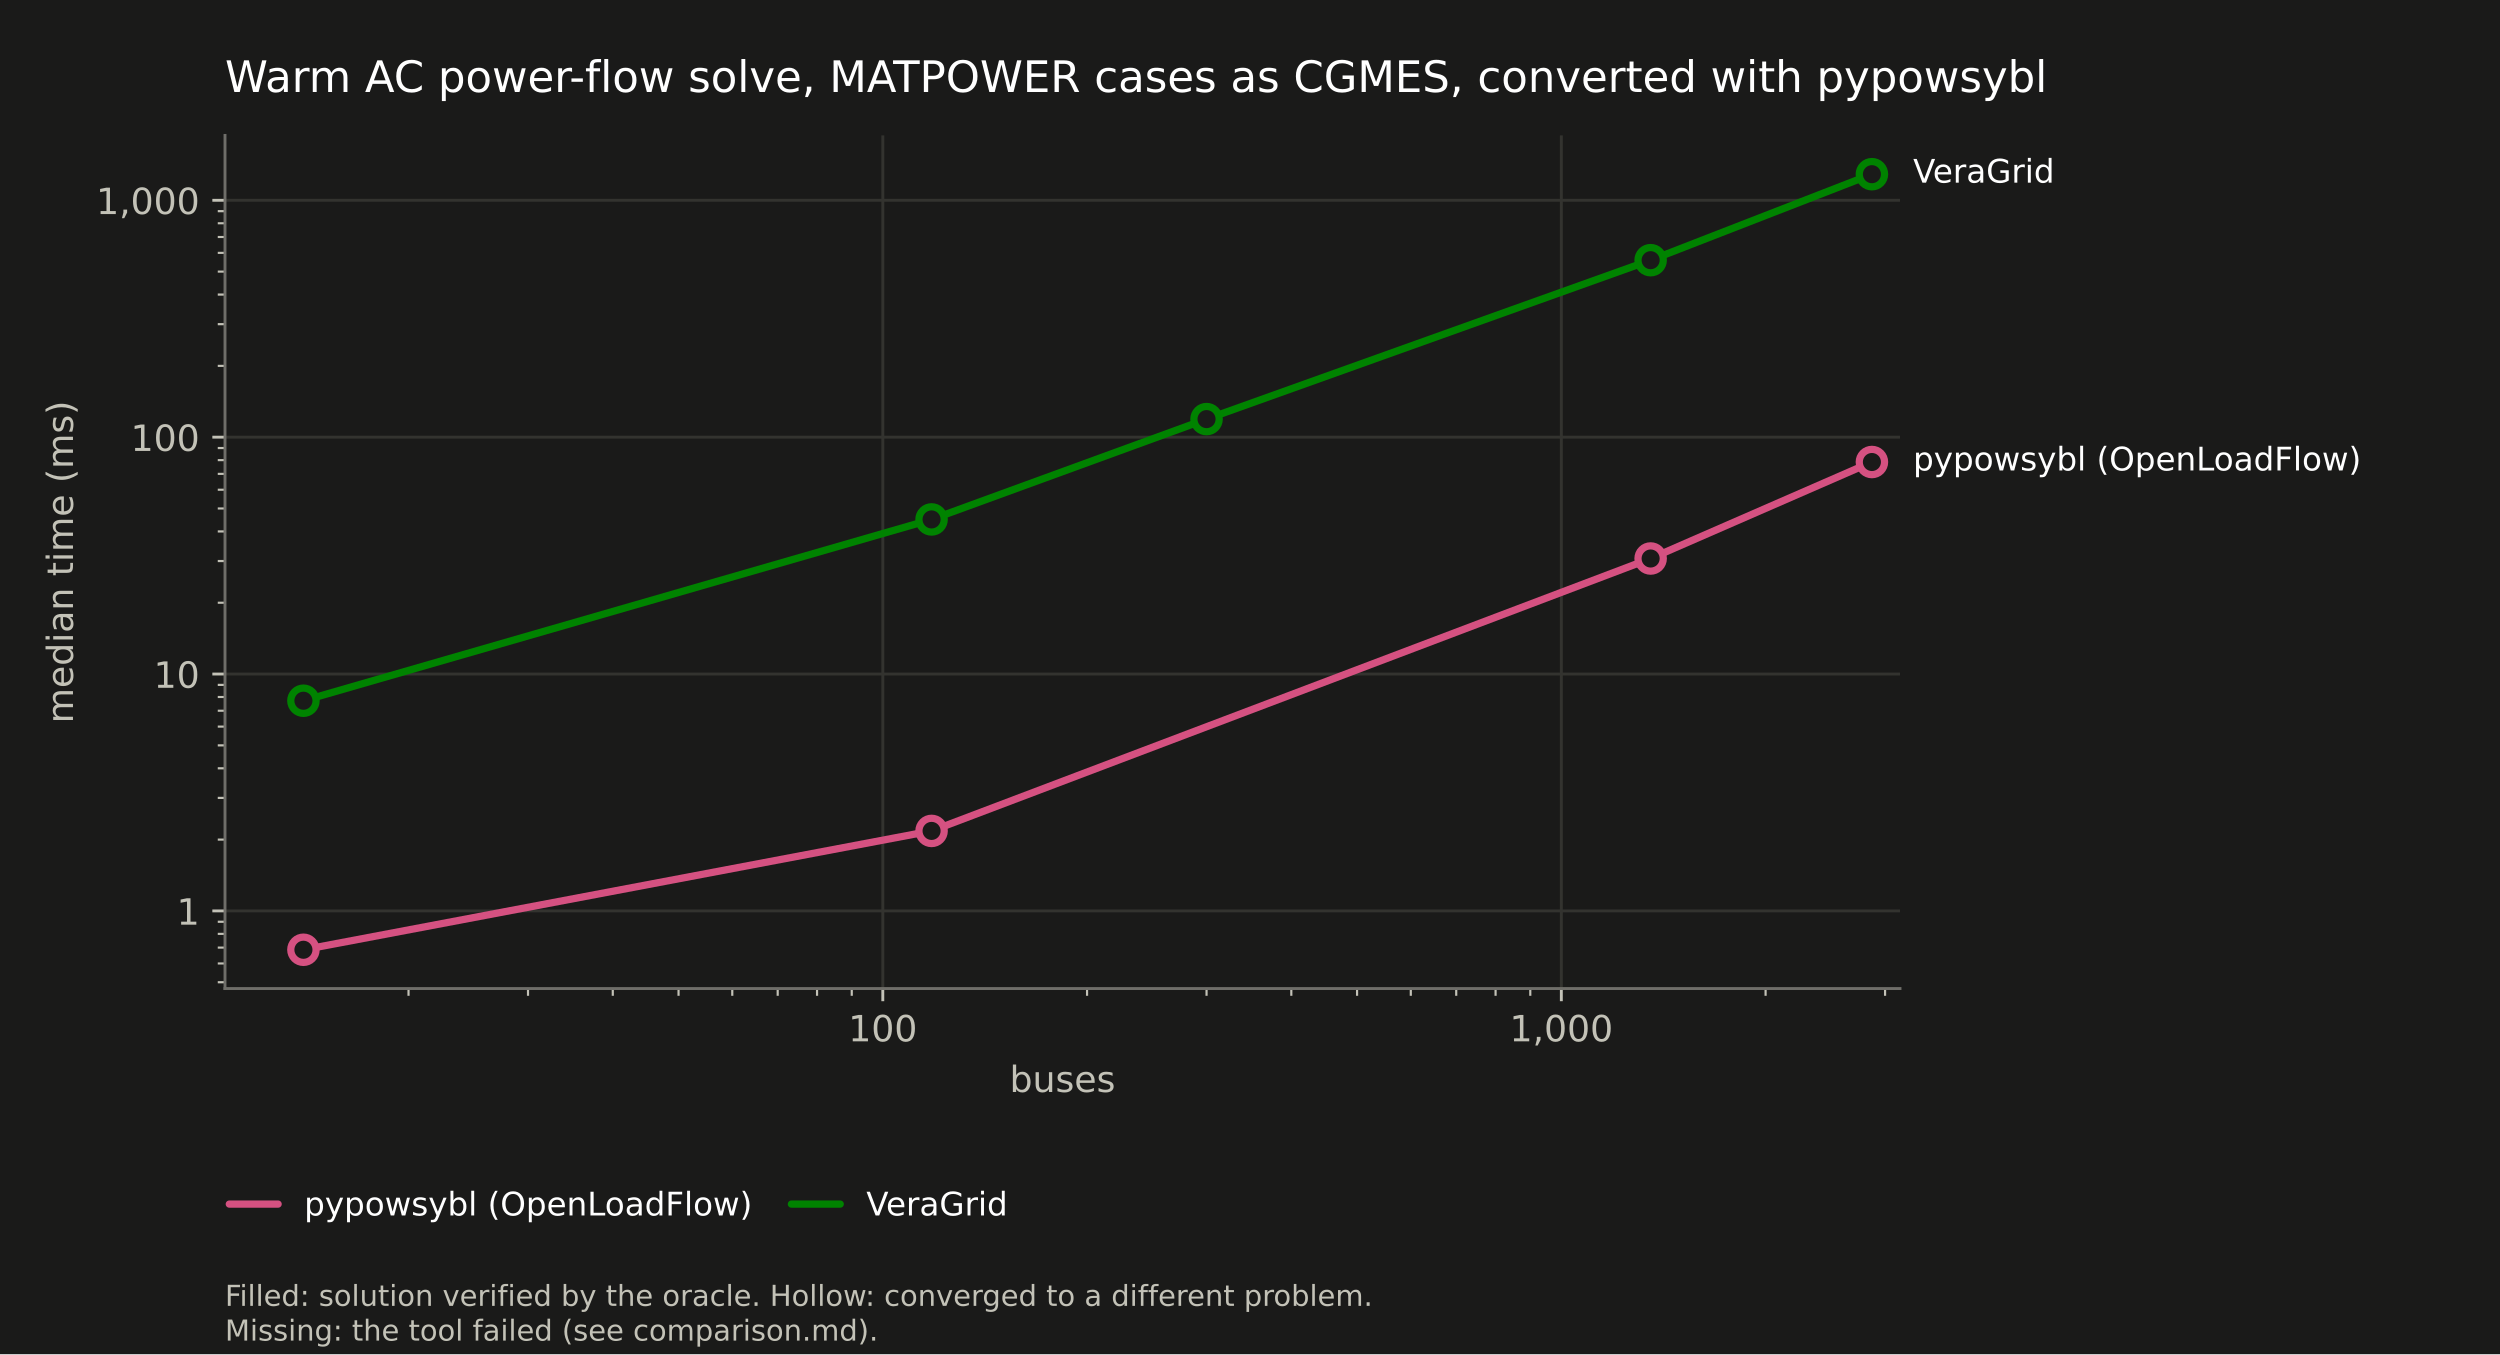
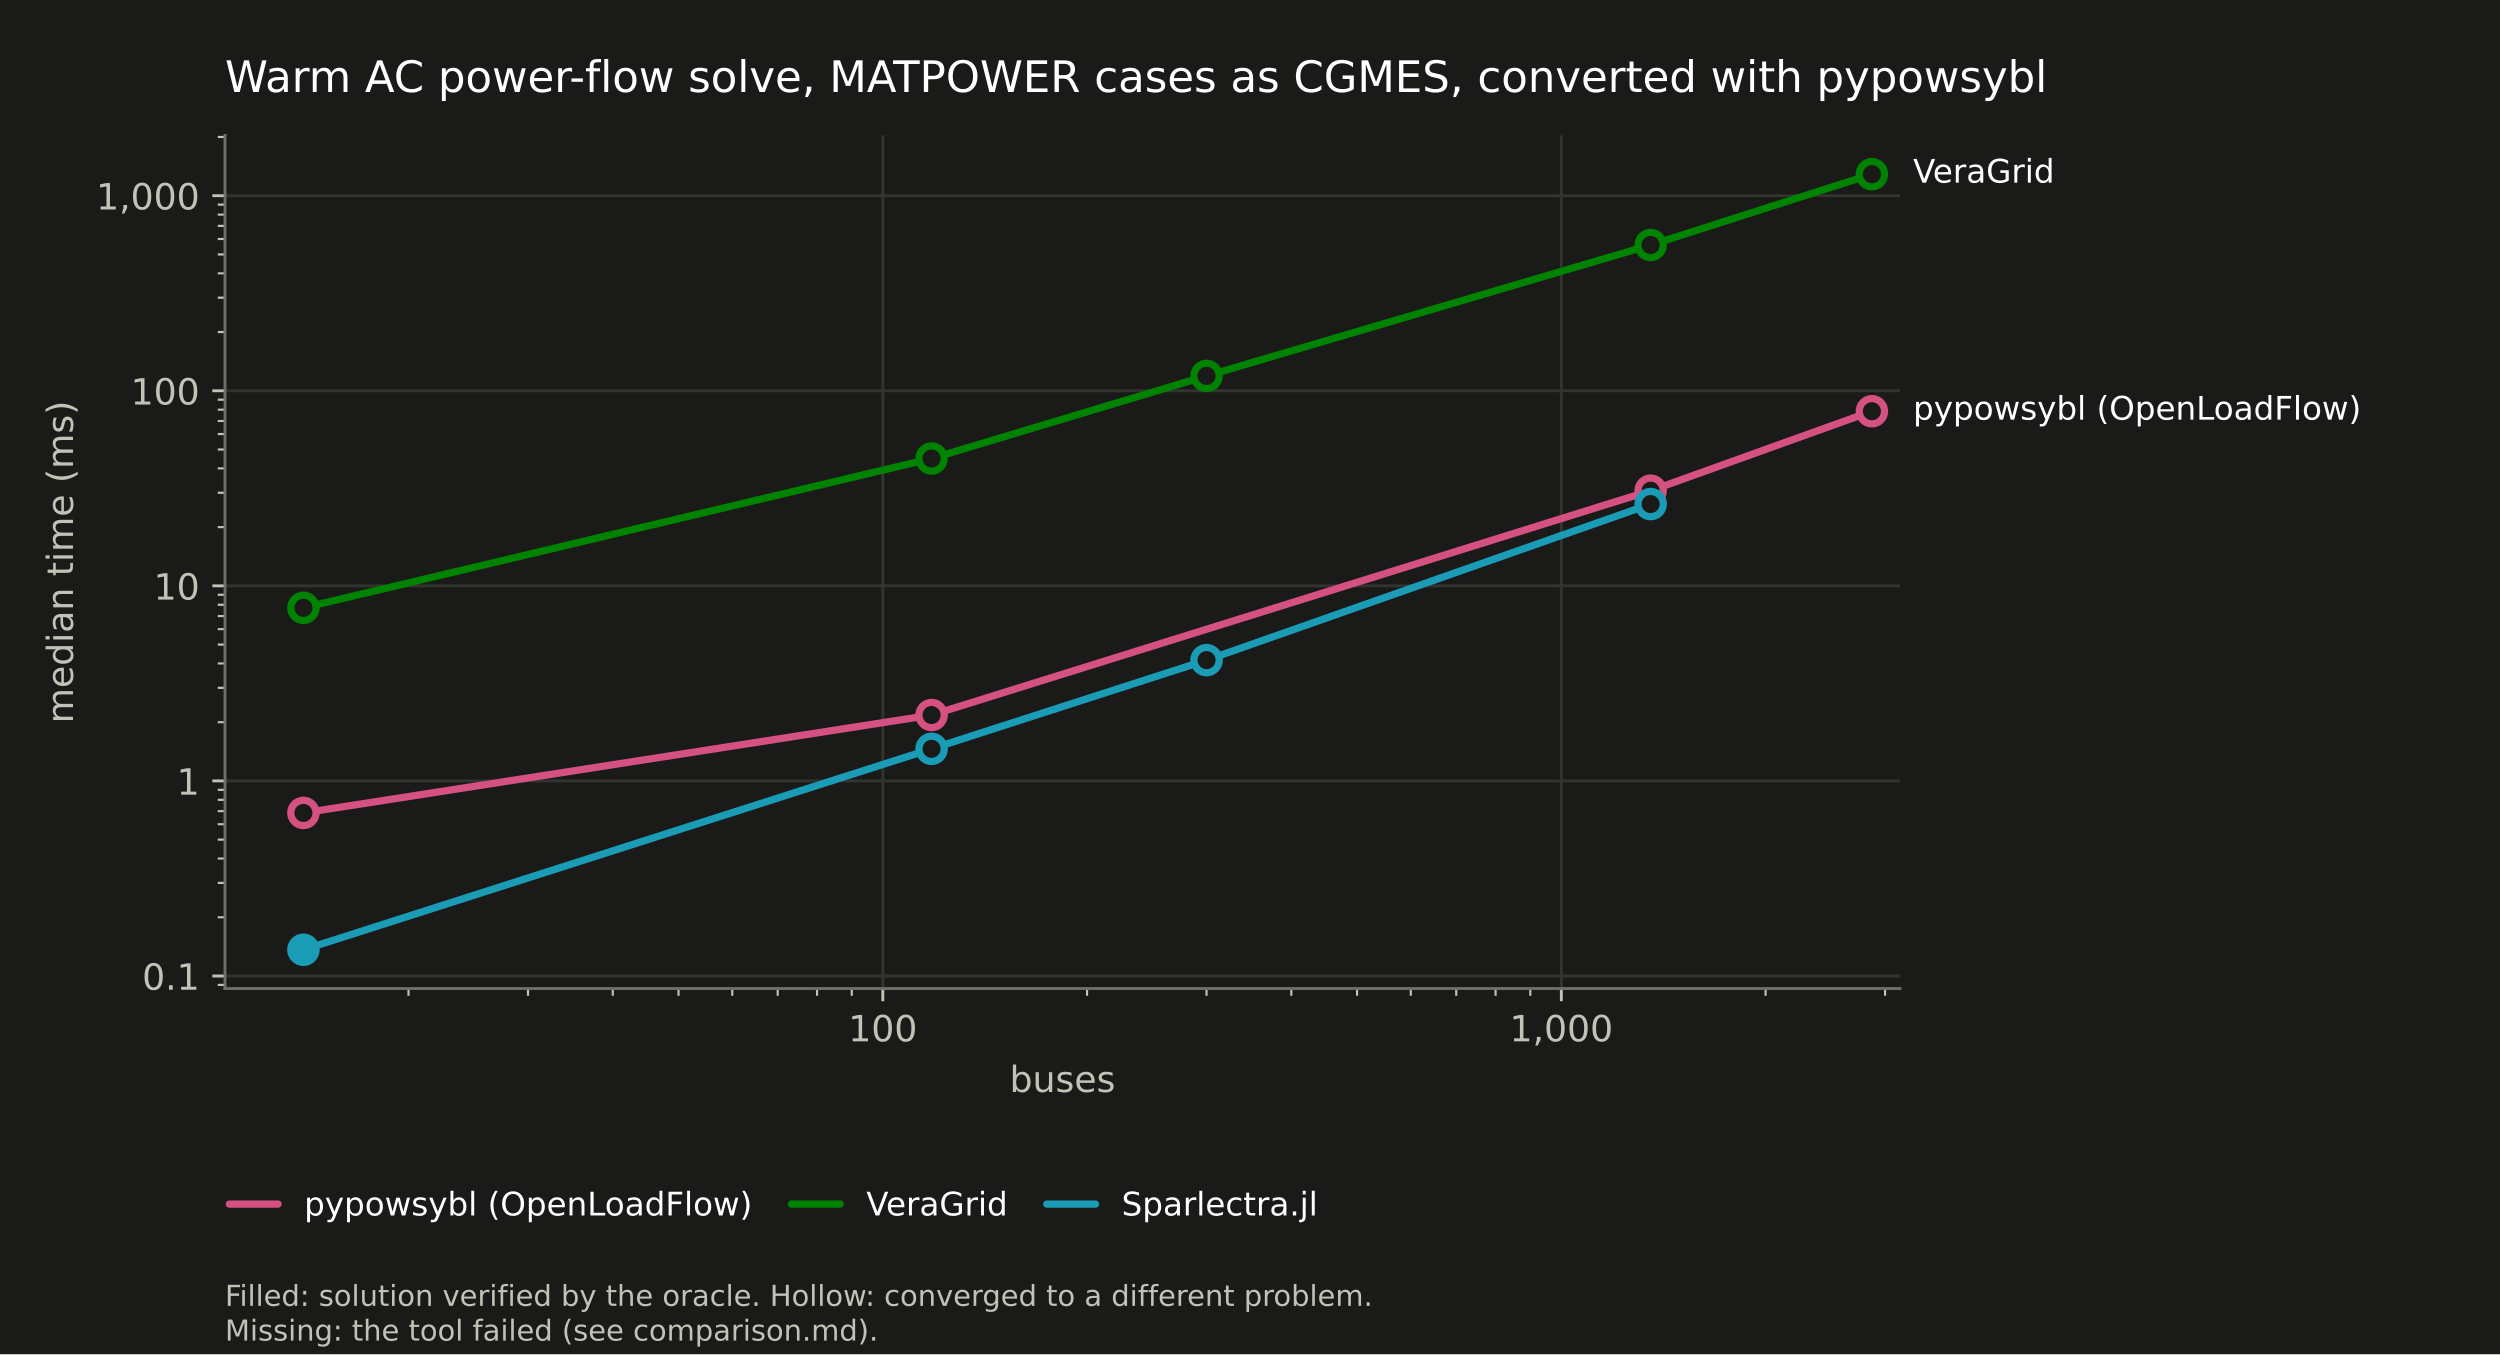
<svg xmlns="http://www.w3.org/2000/svg" xmlns:xlink="http://www.w3.org/1999/xlink" width="691.2pt" height="374.4pt" viewBox="0 0 691.2 374.4" version="1.1">
  <defs>
    <style type="text/css">*{stroke-linejoin: round; stroke-linecap: butt}</style>
  </defs>
  <g id="figure_1">
    <g id="patch_1">
      <path d="M 0 374.4  L 691.2 374.4  L 691.2 0  L 0 0  z " style="fill: #1a1a19" />
    </g>
    <g id="axes_1">
      <g id="patch_2">
        <path d="M 62.208 273.312  L 525.312 273.312  L 525.312 37.44  L 62.208 37.44  z " style="fill: #1a1a19" />
      </g>
      <g id="matplotlib.axis_1">
        <g id="xtick_1">
          <g id="line2d_1">
            <path d="M 244.077 273.312  L 244.077 37.44  " clip-path="url(#p7c9ccb0020)" style="fill: none; stroke: #33332f; stroke-width: 0.8; stroke-linecap: square" />
          </g>
          <g id="line2d_2">
            <defs>
              <path id="m5ec1d65c88" d="M 0 0  L 0 3.5  " style="stroke: #c3c2b7; stroke-width: 0.8" />
            </defs>
            <g>
              <use xlink:href="#m5ec1d65c88" x="244.077" y="273.312" style="fill: #c3c2b7; stroke: #c3c2b7; stroke-width: 0.8" />
            </g>
          </g>
          <g id="text_1">
            <text style="font-size: 10px; font-family: 'DejaVu Sans', 'Bitstream Vera Sans', 'Computer Modern Sans Serif', 'Lucida Grande', 'Verdana', 'Geneva', 'Lucid', 'Arial', 'Helvetica', 'Avant Garde', sans-serif; text-anchor: middle; fill: #c3c2b7" x="244.077" y="287.91" transform="rotate(-0 244.0769 287.9097)">100</text>
          </g>
        </g>
        <g id="xtick_2">
          <g id="line2d_3">
            <path d="M 431.677 273.312  L 431.677 37.44  " clip-path="url(#p7c9ccb0020)" style="fill: none; stroke: #33332f; stroke-width: 0.8; stroke-linecap: square" />
          </g>
          <g id="line2d_4">
            <g>
              <use xlink:href="#m5ec1d65c88" x="431.677" y="273.312" style="fill: #c3c2b7; stroke: #c3c2b7; stroke-width: 0.8" />
            </g>
          </g>
          <g id="text_2">
            <text style="font-size: 10px; font-family: 'DejaVu Sans', 'Bitstream Vera Sans', 'Computer Modern Sans Serif', 'Lucida Grande', 'Verdana', 'Geneva', 'Lucid', 'Arial', 'Helvetica', 'Avant Garde', sans-serif; text-anchor: middle; fill: #c3c2b7" x="431.677" y="287.91" transform="rotate(-0 431.6766 287.9097)">1,000</text>
          </g>
        </g>
        <g id="xtick_3">
          <g id="line2d_5">
            <defs>
              <path id="m5e015acaa7" d="M 0 0  L 0 2  " style="stroke: #c3c2b7; stroke-width: 0.6" />
            </defs>
            <g>
              <use xlink:href="#m5e015acaa7" x="112.95" y="273.312" style="fill: #c3c2b7; stroke: #c3c2b7; stroke-width: 0.6" />
            </g>
          </g>
        </g>
        <g id="xtick_4">
          <g id="line2d_6">
            <g>
              <use xlink:href="#m5e015acaa7" x="145.985" y="273.312" style="fill: #c3c2b7; stroke: #c3c2b7; stroke-width: 0.6" />
            </g>
          </g>
        </g>
        <g id="xtick_5">
          <g id="line2d_7">
            <g>
              <use xlink:href="#m5e015acaa7" x="169.423" y="273.312" style="fill: #c3c2b7; stroke: #c3c2b7; stroke-width: 0.6" />
            </g>
          </g>
        </g>
        <g id="xtick_6">
          <g id="line2d_8">
            <g>
              <use xlink:href="#m5e015acaa7" x="187.604" y="273.312" style="fill: #c3c2b7; stroke: #c3c2b7; stroke-width: 0.6" />
            </g>
          </g>
        </g>
        <g id="xtick_7">
          <g id="line2d_9">
            <g>
              <use xlink:href="#m5e015acaa7" x="202.458" y="273.312" style="fill: #c3c2b7; stroke: #c3c2b7; stroke-width: 0.6" />
            </g>
          </g>
        </g>
        <g id="xtick_8">
          <g id="line2d_10">
            <g>
              <use xlink:href="#m5e015acaa7" x="215.017" y="273.312" style="fill: #c3c2b7; stroke: #c3c2b7; stroke-width: 0.6" />
            </g>
          </g>
        </g>
        <g id="xtick_9">
          <g id="line2d_11">
            <g>
              <use xlink:href="#m5e015acaa7" x="225.897" y="273.312" style="fill: #c3c2b7; stroke: #c3c2b7; stroke-width: 0.6" />
            </g>
          </g>
        </g>
        <g id="xtick_10">
          <g id="line2d_12">
            <g>
              <use xlink:href="#m5e015acaa7" x="235.493" y="273.312" style="fill: #c3c2b7; stroke: #c3c2b7; stroke-width: 0.6" />
            </g>
          </g>
        </g>
        <g id="xtick_11">
          <g id="line2d_13">
            <g>
              <use xlink:href="#m5e015acaa7" x="300.55" y="273.312" style="fill: #c3c2b7; stroke: #c3c2b7; stroke-width: 0.6" />
            </g>
          </g>
        </g>
        <g id="xtick_12">
          <g id="line2d_14">
            <g>
              <use xlink:href="#m5e015acaa7" x="333.585" y="273.312" style="fill: #c3c2b7; stroke: #c3c2b7; stroke-width: 0.6" />
            </g>
          </g>
        </g>
        <g id="xtick_13">
          <g id="line2d_15">
            <g>
              <use xlink:href="#m5e015acaa7" x="357.023" y="273.312" style="fill: #c3c2b7; stroke: #c3c2b7; stroke-width: 0.6" />
            </g>
          </g>
        </g>
        <g id="xtick_14">
          <g id="line2d_16">
            <g>
              <use xlink:href="#m5e015acaa7" x="375.203" y="273.312" style="fill: #c3c2b7; stroke: #c3c2b7; stroke-width: 0.6" />
            </g>
          </g>
        </g>
        <g id="xtick_15">
          <g id="line2d_17">
            <g>
              <use xlink:href="#m5e015acaa7" x="390.058" y="273.312" style="fill: #c3c2b7; stroke: #c3c2b7; stroke-width: 0.6" />
            </g>
          </g>
        </g>
        <g id="xtick_16">
          <g id="line2d_18">
            <g>
              <use xlink:href="#m5e015acaa7" x="402.617" y="273.312" style="fill: #c3c2b7; stroke: #c3c2b7; stroke-width: 0.6" />
            </g>
          </g>
        </g>
        <g id="xtick_17">
          <g id="line2d_19">
            <g>
              <use xlink:href="#m5e015acaa7" x="413.496" y="273.312" style="fill: #c3c2b7; stroke: #c3c2b7; stroke-width: 0.6" />
            </g>
          </g>
        </g>
        <g id="xtick_18">
          <g id="line2d_20">
            <g>
              <use xlink:href="#m5e015acaa7" x="423.093" y="273.312" style="fill: #c3c2b7; stroke: #c3c2b7; stroke-width: 0.6" />
            </g>
          </g>
        </g>
        <g id="xtick_19">
          <g id="line2d_21">
            <g>
              <use xlink:href="#m5e015acaa7" x="488.15" y="273.312" style="fill: #c3c2b7; stroke: #c3c2b7; stroke-width: 0.6" />
            </g>
          </g>
        </g>
        <g id="xtick_20">
          <g id="line2d_22">
            <g>
              <use xlink:href="#m5e015acaa7" x="521.184" y="273.312" style="fill: #c3c2b7; stroke: #c3c2b7; stroke-width: 0.6" />
            </g>
          </g>
        </g>
        <g id="text_3">
          <text style="font-size: 10px; font-family: 'DejaVu Sans', 'Bitstream Vera Sans', 'Computer Modern Sans Serif', 'Lucida Grande', 'Verdana', 'Geneva', 'Lucid', 'Arial', 'Helvetica', 'Avant Garde', sans-serif; text-anchor: middle; fill: #c3c2b7" x="293.76" y="301.91" transform="rotate(-0 293.76 301.9104)">buses</text>
        </g>
      </g>
      <g id="matplotlib.axis_2">
        <g id="ytick_1">
          <g id="line2d_23">
-             <path d="M 62.208 251.848  L 525.312 251.848  " clip-path="url(#p7c9ccb0020)" style="fill: none; stroke: #33332f; stroke-width: 0.8; stroke-linecap: square" />
+             <path d="M 62.208 269.841  L 525.312 269.841  " clip-path="url(#p7c9ccb0020)" style="fill: none; stroke: #33332f; stroke-width: 0.8; stroke-linecap: square" />
          </g>
          <g id="line2d_24">
            <defs>
              <path id="mb448b4ee46" d="M 0 0  L -3.5 0  " style="stroke: #c3c2b7; stroke-width: 0.8" />
            </defs>
            <g>
-               <use xlink:href="#mb448b4ee46" x="62.208" y="251.848" style="fill: #c3c2b7; stroke: #c3c2b7; stroke-width: 0.8" />
+               <use xlink:href="#mb448b4ee46" x="62.208" y="269.841" style="fill: #c3c2b7; stroke: #c3c2b7; stroke-width: 0.8" />
            </g>
          </g>
          <g id="text_4">
-             <text style="font-size: 10px; font-family: 'DejaVu Sans', 'Bitstream Vera Sans', 'Computer Modern Sans Serif', 'Lucida Grande', 'Verdana', 'Geneva', 'Lucid', 'Arial', 'Helvetica', 'Avant Garde', sans-serif; text-anchor: end; fill: #c3c2b7" x="55.208" y="255.647" transform="rotate(-0 55.208 255.6473)">1</text>
+             <text style="font-size: 10px; font-family: 'DejaVu Sans', 'Bitstream Vera Sans', 'Computer Modern Sans Serif', 'Lucida Grande', 'Verdana', 'Geneva', 'Lucid', 'Arial', 'Helvetica', 'Avant Garde', sans-serif; text-anchor: end; fill: #c3c2b7" x="55.208" y="273.64" transform="rotate(-0 55.208 273.6397)">0.1</text>
          </g>
        </g>
        <g id="ytick_2">
          <g id="line2d_25">
-             <path d="M 62.208 186.359  L 525.312 186.359  " clip-path="url(#p7c9ccb0020)" style="fill: none; stroke: #33332f; stroke-width: 0.8; stroke-linecap: square" />
+             <path d="M 62.208 215.907  L 525.312 215.907  " clip-path="url(#p7c9ccb0020)" style="fill: none; stroke: #33332f; stroke-width: 0.8; stroke-linecap: square" />
          </g>
          <g id="line2d_26">
            <g>
-               <use xlink:href="#mb448b4ee46" x="62.208" y="186.359" style="fill: #c3c2b7; stroke: #c3c2b7; stroke-width: 0.8" />
+               <use xlink:href="#mb448b4ee46" x="62.208" y="215.907" style="fill: #c3c2b7; stroke: #c3c2b7; stroke-width: 0.8" />
            </g>
          </g>
          <g id="text_5">
-             <text style="font-size: 10px; font-family: 'DejaVu Sans', 'Bitstream Vera Sans', 'Computer Modern Sans Serif', 'Lucida Grande', 'Verdana', 'Geneva', 'Lucid', 'Arial', 'Helvetica', 'Avant Garde', sans-serif; text-anchor: end; fill: #c3c2b7" x="55.208" y="190.158" transform="rotate(-0 55.208 190.1581)">10</text>
+             <text style="font-size: 10px; font-family: 'DejaVu Sans', 'Bitstream Vera Sans', 'Computer Modern Sans Serif', 'Lucida Grande', 'Verdana', 'Geneva', 'Lucid', 'Arial', 'Helvetica', 'Avant Garde', sans-serif; text-anchor: end; fill: #c3c2b7" x="55.208" y="219.706" transform="rotate(-0 55.208 219.7062)">1</text>
          </g>
        </g>
        <g id="ytick_3">
          <g id="line2d_27">
-             <path d="M 62.208 120.87  L 525.312 120.87  " clip-path="url(#p7c9ccb0020)" style="fill: none; stroke: #33332f; stroke-width: 0.8; stroke-linecap: square" />
+             <path d="M 62.208 161.974  L 525.312 161.974  " clip-path="url(#p7c9ccb0020)" style="fill: none; stroke: #33332f; stroke-width: 0.8; stroke-linecap: square" />
          </g>
          <g id="line2d_28">
            <g>
-               <use xlink:href="#mb448b4ee46" x="62.208" y="120.87" style="fill: #c3c2b7; stroke: #c3c2b7; stroke-width: 0.8" />
+               <use xlink:href="#mb448b4ee46" x="62.208" y="161.974" style="fill: #c3c2b7; stroke: #c3c2b7; stroke-width: 0.8" />
            </g>
          </g>
          <g id="text_6">
-             <text style="font-size: 10px; font-family: 'DejaVu Sans', 'Bitstream Vera Sans', 'Computer Modern Sans Serif', 'Lucida Grande', 'Verdana', 'Geneva', 'Lucid', 'Arial', 'Helvetica', 'Avant Garde', sans-serif; text-anchor: end; fill: #c3c2b7" x="55.208" y="124.669" transform="rotate(-0 55.208 124.669)">100</text>
+             <text style="font-size: 10px; font-family: 'DejaVu Sans', 'Bitstream Vera Sans', 'Computer Modern Sans Serif', 'Lucida Grande', 'Verdana', 'Geneva', 'Lucid', 'Arial', 'Helvetica', 'Avant Garde', sans-serif; text-anchor: end; fill: #c3c2b7" x="55.208" y="165.773" transform="rotate(-0 55.208 165.7728)">10</text>
          </g>
        </g>
        <g id="ytick_4">
          <g id="line2d_29">
-             <path d="M 62.208 55.381  L 525.312 55.381  " clip-path="url(#p7c9ccb0020)" style="fill: none; stroke: #33332f; stroke-width: 0.8; stroke-linecap: square" />
+             <path d="M 62.208 108.041  L 525.312 108.041  " clip-path="url(#p7c9ccb0020)" style="fill: none; stroke: #33332f; stroke-width: 0.8; stroke-linecap: square" />
          </g>
          <g id="line2d_30">
            <g>
-               <use xlink:href="#mb448b4ee46" x="62.208" y="55.381" style="fill: #c3c2b7; stroke: #c3c2b7; stroke-width: 0.8" />
+               <use xlink:href="#mb448b4ee46" x="62.208" y="108.041" style="fill: #c3c2b7; stroke: #c3c2b7; stroke-width: 0.8" />
            </g>
          </g>
          <g id="text_7">
-             <text style="font-size: 10px; font-family: 'DejaVu Sans', 'Bitstream Vera Sans', 'Computer Modern Sans Serif', 'Lucida Grande', 'Verdana', 'Geneva', 'Lucid', 'Arial', 'Helvetica', 'Avant Garde', sans-serif; text-anchor: end; fill: #c3c2b7" x="55.208" y="59.18" transform="rotate(-0 55.208 59.17981)">1,000</text>
+             <text style="font-size: 10px; font-family: 'DejaVu Sans', 'Bitstream Vera Sans', 'Computer Modern Sans Serif', 'Lucida Grande', 'Verdana', 'Geneva', 'Lucid', 'Arial', 'Helvetica', 'Avant Garde', sans-serif; text-anchor: end; fill: #c3c2b7" x="55.208" y="111.839" transform="rotate(-0 55.208 111.8394)">100</text>
          </g>
        </g>
        <g id="ytick_5">
          <g id="line2d_31">
+             <path d="M 62.208 54.107  L 525.312 54.107  " clip-path="url(#p7c9ccb0020)" style="fill: none; stroke: #33332f; stroke-width: 0.8; stroke-linecap: square" />
+           </g>
+           <g id="line2d_32">
+             <g>
+               <use xlink:href="#mb448b4ee46" x="62.208" y="54.107" style="fill: #c3c2b7; stroke: #c3c2b7; stroke-width: 0.8" />
+             </g>
+           </g>
+           <g id="text_8">
+             <text style="font-size: 10px; font-family: 'DejaVu Sans', 'Bitstream Vera Sans', 'Computer Modern Sans Serif', 'Lucida Grande', 'Verdana', 'Geneva', 'Lucid', 'Arial', 'Helvetica', 'Avant Garde', sans-serif; text-anchor: end; fill: #c3c2b7" x="55.208" y="57.906" transform="rotate(-0 55.208 57.90591)">1,000</text>
+           </g>
+         </g>
+         <g id="ytick_6">
+           <g id="line2d_33">
            <defs>
              <path id="m039c7db84e" d="M 0 0  L -2 0  " style="stroke: #c3c2b7; stroke-width: 0.6" />
            </defs>
            <g>
-               <use xlink:href="#m039c7db84e" x="62.208" y="271.563" style="fill: #c3c2b7; stroke: #c3c2b7; stroke-width: 0.6" />
-             </g>
-           </g>
-         </g>
-         <g id="ytick_6">
-           <g id="line2d_32">
-             <g>
-               <use xlink:href="#m039c7db84e" x="62.208" y="266.377" style="fill: #c3c2b7; stroke: #c3c2b7; stroke-width: 0.6" />
+               <use xlink:href="#m039c7db84e" x="62.208" y="272.309" style="fill: #c3c2b7; stroke: #c3c2b7; stroke-width: 0.6" />
            </g>
          </g>
        </g>
        <g id="ytick_7">
-           <g id="line2d_33">
-             <g>
-               <use xlink:href="#m039c7db84e" x="62.208" y="261.993" style="fill: #c3c2b7; stroke: #c3c2b7; stroke-width: 0.6" />
+           <g id="line2d_34">
+             <g>
+               <use xlink:href="#m039c7db84e" x="62.208" y="253.605" style="fill: #c3c2b7; stroke: #c3c2b7; stroke-width: 0.6" />
            </g>
          </g>
        </g>
        <g id="ytick_8">
-           <g id="line2d_34">
-             <g>
-               <use xlink:href="#m039c7db84e" x="62.208" y="258.195" style="fill: #c3c2b7; stroke: #c3c2b7; stroke-width: 0.6" />
+           <g id="line2d_35">
+             <g>
+               <use xlink:href="#m039c7db84e" x="62.208" y="244.108" style="fill: #c3c2b7; stroke: #c3c2b7; stroke-width: 0.6" />
            </g>
          </g>
        </g>
        <g id="ytick_9">
-           <g id="line2d_35">
-             <g>
-               <use xlink:href="#m039c7db84e" x="62.208" y="254.845" style="fill: #c3c2b7; stroke: #c3c2b7; stroke-width: 0.6" />
+           <g id="line2d_36">
+             <g>
+               <use xlink:href="#m039c7db84e" x="62.208" y="237.37" style="fill: #c3c2b7; stroke: #c3c2b7; stroke-width: 0.6" />
            </g>
          </g>
        </g>
        <g id="ytick_10">
-           <g id="line2d_36">
-             <g>
-               <use xlink:href="#m039c7db84e" x="62.208" y="232.134" style="fill: #c3c2b7; stroke: #c3c2b7; stroke-width: 0.6" />
+           <g id="line2d_37">
+             <g>
+               <use xlink:href="#m039c7db84e" x="62.208" y="232.143" style="fill: #c3c2b7; stroke: #c3c2b7; stroke-width: 0.6" />
            </g>
          </g>
        </g>
        <g id="ytick_11">
-           <g id="line2d_37">
-             <g>
-               <use xlink:href="#m039c7db84e" x="62.208" y="220.602" style="fill: #c3c2b7; stroke: #c3c2b7; stroke-width: 0.6" />
+           <g id="line2d_38">
+             <g>
+               <use xlink:href="#m039c7db84e" x="62.208" y="227.872" style="fill: #c3c2b7; stroke: #c3c2b7; stroke-width: 0.6" />
            </g>
          </g>
        </g>
        <g id="ytick_12">
-           <g id="line2d_38">
-             <g>
-               <use xlink:href="#m039c7db84e" x="62.208" y="212.42" style="fill: #c3c2b7; stroke: #c3c2b7; stroke-width: 0.6" />
+           <g id="line2d_39">
+             <g>
+               <use xlink:href="#m039c7db84e" x="62.208" y="224.262" style="fill: #c3c2b7; stroke: #c3c2b7; stroke-width: 0.6" />
            </g>
          </g>
        </g>
        <g id="ytick_13">
-           <g id="line2d_39">
-             <g>
-               <use xlink:href="#m039c7db84e" x="62.208" y="206.074" style="fill: #c3c2b7; stroke: #c3c2b7; stroke-width: 0.6" />
+           <g id="line2d_40">
+             <g>
+               <use xlink:href="#m039c7db84e" x="62.208" y="221.134" style="fill: #c3c2b7; stroke: #c3c2b7; stroke-width: 0.6" />
            </g>
          </g>
        </g>
        <g id="ytick_14">
-           <g id="line2d_40">
-             <g>
-               <use xlink:href="#m039c7db84e" x="62.208" y="200.888" style="fill: #c3c2b7; stroke: #c3c2b7; stroke-width: 0.6" />
+           <g id="line2d_41">
+             <g>
+               <use xlink:href="#m039c7db84e" x="62.208" y="218.375" style="fill: #c3c2b7; stroke: #c3c2b7; stroke-width: 0.6" />
            </g>
          </g>
        </g>
        <g id="ytick_15">
-           <g id="line2d_41">
-             <g>
-               <use xlink:href="#m039c7db84e" x="62.208" y="196.504" style="fill: #c3c2b7; stroke: #c3c2b7; stroke-width: 0.6" />
+           <g id="line2d_42">
+             <g>
+               <use xlink:href="#m039c7db84e" x="62.208" y="199.672" style="fill: #c3c2b7; stroke: #c3c2b7; stroke-width: 0.6" />
            </g>
          </g>
        </g>
        <g id="ytick_16">
-           <g id="line2d_42">
-             <g>
-               <use xlink:href="#m039c7db84e" x="62.208" y="192.706" style="fill: #c3c2b7; stroke: #c3c2b7; stroke-width: 0.6" />
+           <g id="line2d_43">
+             <g>
+               <use xlink:href="#m039c7db84e" x="62.208" y="190.175" style="fill: #c3c2b7; stroke: #c3c2b7; stroke-width: 0.6" />
            </g>
          </g>
        </g>
        <g id="ytick_17">
-           <g id="line2d_43">
-             <g>
-               <use xlink:href="#m039c7db84e" x="62.208" y="189.356" style="fill: #c3c2b7; stroke: #c3c2b7; stroke-width: 0.6" />
+           <g id="line2d_44">
+             <g>
+               <use xlink:href="#m039c7db84e" x="62.208" y="183.436" style="fill: #c3c2b7; stroke: #c3c2b7; stroke-width: 0.6" />
            </g>
          </g>
        </g>
        <g id="ytick_18">
-           <g id="line2d_44">
-             <g>
-               <use xlink:href="#m039c7db84e" x="62.208" y="166.645" style="fill: #c3c2b7; stroke: #c3c2b7; stroke-width: 0.6" />
+           <g id="line2d_45">
+             <g>
+               <use xlink:href="#m039c7db84e" x="62.208" y="178.21" style="fill: #c3c2b7; stroke: #c3c2b7; stroke-width: 0.6" />
            </g>
          </g>
        </g>
        <g id="ytick_19">
-           <g id="line2d_45">
-             <g>
-               <use xlink:href="#m039c7db84e" x="62.208" y="155.113" style="fill: #c3c2b7; stroke: #c3c2b7; stroke-width: 0.6" />
+           <g id="line2d_46">
+             <g>
+               <use xlink:href="#m039c7db84e" x="62.208" y="173.939" style="fill: #c3c2b7; stroke: #c3c2b7; stroke-width: 0.6" />
            </g>
          </g>
        </g>
        <g id="ytick_20">
-           <g id="line2d_46">
-             <g>
-               <use xlink:href="#m039c7db84e" x="62.208" y="146.931" style="fill: #c3c2b7; stroke: #c3c2b7; stroke-width: 0.6" />
+           <g id="line2d_47">
+             <g>
+               <use xlink:href="#m039c7db84e" x="62.208" y="170.328" style="fill: #c3c2b7; stroke: #c3c2b7; stroke-width: 0.6" />
            </g>
          </g>
        </g>
        <g id="ytick_21">
-           <g id="line2d_47">
-             <g>
-               <use xlink:href="#m039c7db84e" x="62.208" y="140.584" style="fill: #c3c2b7; stroke: #c3c2b7; stroke-width: 0.6" />
+           <g id="line2d_48">
+             <g>
+               <use xlink:href="#m039c7db84e" x="62.208" y="167.201" style="fill: #c3c2b7; stroke: #c3c2b7; stroke-width: 0.6" />
            </g>
          </g>
        </g>
        <g id="ytick_22">
-           <g id="line2d_48">
-             <g>
-               <use xlink:href="#m039c7db84e" x="62.208" y="135.399" style="fill: #c3c2b7; stroke: #c3c2b7; stroke-width: 0.6" />
+           <g id="line2d_49">
+             <g>
+               <use xlink:href="#m039c7db84e" x="62.208" y="164.442" style="fill: #c3c2b7; stroke: #c3c2b7; stroke-width: 0.6" />
            </g>
          </g>
        </g>
        <g id="ytick_23">
-           <g id="line2d_49">
-             <g>
-               <use xlink:href="#m039c7db84e" x="62.208" y="131.015" style="fill: #c3c2b7; stroke: #c3c2b7; stroke-width: 0.6" />
+           <g id="line2d_50">
+             <g>
+               <use xlink:href="#m039c7db84e" x="62.208" y="145.738" style="fill: #c3c2b7; stroke: #c3c2b7; stroke-width: 0.6" />
            </g>
          </g>
        </g>
        <g id="ytick_24">
-           <g id="line2d_50">
-             <g>
-               <use xlink:href="#m039c7db84e" x="62.208" y="127.217" style="fill: #c3c2b7; stroke: #c3c2b7; stroke-width: 0.6" />
+           <g id="line2d_51">
+             <g>
+               <use xlink:href="#m039c7db84e" x="62.208" y="136.241" style="fill: #c3c2b7; stroke: #c3c2b7; stroke-width: 0.6" />
            </g>
          </g>
        </g>
        <g id="ytick_25">
-           <g id="line2d_51">
-             <g>
-               <use xlink:href="#m039c7db84e" x="62.208" y="123.867" style="fill: #c3c2b7; stroke: #c3c2b7; stroke-width: 0.6" />
+           <g id="line2d_52">
+             <g>
+               <use xlink:href="#m039c7db84e" x="62.208" y="129.503" style="fill: #c3c2b7; stroke: #c3c2b7; stroke-width: 0.6" />
            </g>
          </g>
        </g>
        <g id="ytick_26">
-           <g id="line2d_52">
-             <g>
-               <use xlink:href="#m039c7db84e" x="62.208" y="101.156" style="fill: #c3c2b7; stroke: #c3c2b7; stroke-width: 0.6" />
+           <g id="line2d_53">
+             <g>
+               <use xlink:href="#m039c7db84e" x="62.208" y="124.276" style="fill: #c3c2b7; stroke: #c3c2b7; stroke-width: 0.6" />
            </g>
          </g>
        </g>
        <g id="ytick_27">
-           <g id="line2d_53">
-             <g>
-               <use xlink:href="#m039c7db84e" x="62.208" y="89.624" style="fill: #c3c2b7; stroke: #c3c2b7; stroke-width: 0.6" />
+           <g id="line2d_54">
+             <g>
+               <use xlink:href="#m039c7db84e" x="62.208" y="120.006" style="fill: #c3c2b7; stroke: #c3c2b7; stroke-width: 0.6" />
            </g>
          </g>
        </g>
        <g id="ytick_28">
-           <g id="line2d_54">
-             <g>
-               <use xlink:href="#m039c7db84e" x="62.208" y="81.442" style="fill: #c3c2b7; stroke: #c3c2b7; stroke-width: 0.6" />
+           <g id="line2d_55">
+             <g>
+               <use xlink:href="#m039c7db84e" x="62.208" y="116.395" style="fill: #c3c2b7; stroke: #c3c2b7; stroke-width: 0.6" />
            </g>
          </g>
        </g>
        <g id="ytick_29">
-           <g id="line2d_55">
-             <g>
-               <use xlink:href="#m039c7db84e" x="62.208" y="75.095" style="fill: #c3c2b7; stroke: #c3c2b7; stroke-width: 0.6" />
+           <g id="line2d_56">
+             <g>
+               <use xlink:href="#m039c7db84e" x="62.208" y="113.267" style="fill: #c3c2b7; stroke: #c3c2b7; stroke-width: 0.6" />
            </g>
          </g>
        </g>
        <g id="ytick_30">
-           <g id="line2d_56">
-             <g>
-               <use xlink:href="#m039c7db84e" x="62.208" y="69.91" style="fill: #c3c2b7; stroke: #c3c2b7; stroke-width: 0.6" />
+           <g id="line2d_57">
+             <g>
+               <use xlink:href="#m039c7db84e" x="62.208" y="110.508" style="fill: #c3c2b7; stroke: #c3c2b7; stroke-width: 0.6" />
            </g>
          </g>
        </g>
        <g id="ytick_31">
-           <g id="line2d_57">
-             <g>
-               <use xlink:href="#m039c7db84e" x="62.208" y="65.525" style="fill: #c3c2b7; stroke: #c3c2b7; stroke-width: 0.6" />
+           <g id="line2d_58">
+             <g>
+               <use xlink:href="#m039c7db84e" x="62.208" y="91.805" style="fill: #c3c2b7; stroke: #c3c2b7; stroke-width: 0.6" />
            </g>
          </g>
        </g>
        <g id="ytick_32">
-           <g id="line2d_58">
-             <g>
-               <use xlink:href="#m039c7db84e" x="62.208" y="61.728" style="fill: #c3c2b7; stroke: #c3c2b7; stroke-width: 0.6" />
+           <g id="line2d_59">
+             <g>
+               <use xlink:href="#m039c7db84e" x="62.208" y="82.308" style="fill: #c3c2b7; stroke: #c3c2b7; stroke-width: 0.6" />
            </g>
          </g>
        </g>
        <g id="ytick_33">
-           <g id="line2d_59">
-             <g>
-               <use xlink:href="#m039c7db84e" x="62.208" y="58.378" style="fill: #c3c2b7; stroke: #c3c2b7; stroke-width: 0.6" />
-             </g>
-           </g>
-         </g>
-         <g id="text_8">
+           <g id="line2d_60">
+             <g>
+               <use xlink:href="#m039c7db84e" x="62.208" y="75.569" style="fill: #c3c2b7; stroke: #c3c2b7; stroke-width: 0.6" />
+             </g>
+           </g>
+         </g>
+         <g id="ytick_34">
+           <g id="line2d_61">
+             <g>
+               <use xlink:href="#m039c7db84e" x="62.208" y="70.343" style="fill: #c3c2b7; stroke: #c3c2b7; stroke-width: 0.6" />
+             </g>
+           </g>
+         </g>
+         <g id="ytick_35">
+           <g id="line2d_62">
+             <g>
+               <use xlink:href="#m039c7db84e" x="62.208" y="66.072" style="fill: #c3c2b7; stroke: #c3c2b7; stroke-width: 0.6" />
+             </g>
+           </g>
+         </g>
+         <g id="ytick_36">
+           <g id="line2d_63">
+             <g>
+               <use xlink:href="#m039c7db84e" x="62.208" y="62.461" style="fill: #c3c2b7; stroke: #c3c2b7; stroke-width: 0.6" />
+             </g>
+           </g>
+         </g>
+         <g id="ytick_37">
+           <g id="line2d_64">
+             <g>
+               <use xlink:href="#m039c7db84e" x="62.208" y="59.334" style="fill: #c3c2b7; stroke: #c3c2b7; stroke-width: 0.6" />
+             </g>
+           </g>
+         </g>
+         <g id="ytick_38">
+           <g id="line2d_65">
+             <g>
+               <use xlink:href="#m039c7db84e" x="62.208" y="56.575" style="fill: #c3c2b7; stroke: #c3c2b7; stroke-width: 0.6" />
+             </g>
+           </g>
+         </g>
+         <g id="ytick_39">
+           <g id="line2d_66">
+             <g>
+               <use xlink:href="#m039c7db84e" x="62.208" y="37.871" style="fill: #c3c2b7; stroke: #c3c2b7; stroke-width: 0.6" />
+             </g>
+           </g>
+         </g>
+         <g id="text_9">
          <text style="font-size: 10px; font-family: 'DejaVu Sans', 'Bitstream Vera Sans', 'Computer Modern Sans Serif', 'Lucida Grande', 'Verdana', 'Geneva', 'Lucid', 'Arial', 'Helvetica', 'Avant Garde', sans-serif; text-anchor: middle; fill: #c3c2b7" x="20.178" y="155.376" transform="rotate(-90 20.17753 155.376)">median time (ms)</text>
        </g>
      </g>
-       <g id="line2d_60">
-         <path d="M 83.891 262.591  L 257.562 229.731  L 456.368 154.416  L 517.547 127.738  " clip-path="url(#p7c9ccb0020)" style="fill: none; stroke: #d55181; stroke-width: 2; stroke-linecap: round" />
-       </g>
-       <g id="line2d_61">
-         <path d="M 83.891 193.739  L 257.562 143.613  L 333.585 115.874  L 456.368 71.935  L 517.547 48.161  " clip-path="url(#p7c9ccb0020)" style="fill: none; stroke: #008300; stroke-width: 2; stroke-linecap: round" />
+       <g id="line2d_67">
+         <path d="M 83.891 224.754  L 257.562 197.692  L 456.368 135.667  L 517.547 113.696  " clip-path="url(#p7c9ccb0020)" style="fill: none; stroke: #d55181; stroke-width: 2; stroke-linecap: round" />
+       </g>
+       <g id="line2d_68">
+         <path d="M 83.891 168.051  L 257.562 126.77  L 333.585 103.926  L 456.368 67.74  L 517.547 48.161  " clip-path="url(#p7c9ccb0020)" style="fill: none; stroke: #008300; stroke-width: 2; stroke-linecap: round" />
+       </g>
+       <g id="line2d_69">
+         <path d="M 83.891 262.591  L 257.562 207.038  L 333.585 182.514  L 456.368 139.368  " clip-path="url(#p7c9ccb0020)" style="fill: none; stroke: #1b9cb6; stroke-width: 2; stroke-linecap: round" />
      </g>
      <g id="patch_3">
        <path d="M 62.208 273.312  L 62.208 37.44  " style="fill: none; stroke: #6f6e69; stroke-width: 0.8; stroke-linejoin: miter; stroke-linecap: square" />
      </g>
      <g id="patch_4">
        <path d="M 62.208 273.312  L 525.312 273.312  " style="fill: none; stroke: #6f6e69; stroke-width: 0.8; stroke-linejoin: miter; stroke-linecap: square" />
      </g>
-       <g id="line2d_62">
+       <g id="line2d_70">
        <defs>
          <path id="mbdf9b09bd1" d="M 0 3.5  C 0.928 3.5 1.819 3.131 2.475 2.475  C 3.131 1.819 3.5 0.928 3.5 0  C 3.5 -0.928 3.131 -1.819 2.475 -2.475  C 1.819 -3.131 0.928 -3.5 0 -3.5  C -0.928 -3.5 -1.819 -3.131 -2.475 -2.475  C -3.131 -1.819 -3.5 -0.928 -3.5 0  C -3.5 0.928 -3.131 1.819 -2.475 2.475  C -1.819 3.131 -0.928 3.5 0 3.5  z " style="stroke: #d55181; stroke-width: 2" />
        </defs>
        <g clip-path="url(#p7c9ccb0020)">
-           <use xlink:href="#mbdf9b09bd1" x="83.891" y="262.591" style="fill: #1a1a19; stroke: #d55181; stroke-width: 2" />
-         </g>
-       </g>
-       <g id="line2d_63">
-         <g clip-path="url(#p7c9ccb0020)">
-           <use xlink:href="#mbdf9b09bd1" x="257.562" y="229.731" style="fill: #1a1a19; stroke: #d55181; stroke-width: 2" />
-         </g>
-       </g>
-       <g id="line2d_64">
-         <g clip-path="url(#p7c9ccb0020)">
-           <use xlink:href="#mbdf9b09bd1" x="456.368" y="154.416" style="fill: #1a1a19; stroke: #d55181; stroke-width: 2" />
-         </g>
-       </g>
-       <g id="line2d_65">
-         <g clip-path="url(#p7c9ccb0020)">
-           <use xlink:href="#mbdf9b09bd1" x="517.547" y="127.738" style="fill: #1a1a19; stroke: #d55181; stroke-width: 2" />
-         </g>
-       </g>
-       <g id="line2d_66">
+           <use xlink:href="#mbdf9b09bd1" x="83.891" y="224.754" style="fill: #1a1a19; stroke: #d55181; stroke-width: 2" />
+         </g>
+       </g>
+       <g id="line2d_71">
+         <g clip-path="url(#p7c9ccb0020)">
+           <use xlink:href="#mbdf9b09bd1" x="257.562" y="197.692" style="fill: #1a1a19; stroke: #d55181; stroke-width: 2" />
+         </g>
+       </g>
+       <g id="line2d_72">
+         <g clip-path="url(#p7c9ccb0020)">
+           <use xlink:href="#mbdf9b09bd1" x="456.368" y="135.667" style="fill: #1a1a19; stroke: #d55181; stroke-width: 2" />
+         </g>
+       </g>
+       <g id="line2d_73">
+         <g clip-path="url(#p7c9ccb0020)">
+           <use xlink:href="#mbdf9b09bd1" x="517.547" y="113.696" style="fill: #1a1a19; stroke: #d55181; stroke-width: 2" />
+         </g>
+       </g>
+       <g id="line2d_74">
        <defs>
          <path id="mf915a3e855" d="M 0 3.5  C 0.928 3.5 1.819 3.131 2.475 2.475  C 3.131 1.819 3.5 0.928 3.5 0  C 3.5 -0.928 3.131 -1.819 2.475 -2.475  C 1.819 -3.131 0.928 -3.5 0 -3.5  C -0.928 -3.5 -1.819 -3.131 -2.475 -2.475  C -3.131 -1.819 -3.5 -0.928 -3.5 0  C -3.5 0.928 -3.131 1.819 -2.475 2.475  C -1.819 3.131 -0.928 3.5 0 3.5  z " style="stroke: #008300; stroke-width: 2" />
        </defs>
        <g clip-path="url(#p7c9ccb0020)">
-           <use xlink:href="#mf915a3e855" x="83.891" y="193.739" style="fill: #1a1a19; stroke: #008300; stroke-width: 2" />
-         </g>
-       </g>
-       <g id="line2d_67">
-         <g clip-path="url(#p7c9ccb0020)">
-           <use xlink:href="#mf915a3e855" x="257.562" y="143.613" style="fill: #1a1a19; stroke: #008300; stroke-width: 2" />
-         </g>
-       </g>
-       <g id="line2d_68">
-         <g clip-path="url(#p7c9ccb0020)">
-           <use xlink:href="#mf915a3e855" x="333.585" y="115.874" style="fill: #1a1a19; stroke: #008300; stroke-width: 2" />
-         </g>
-       </g>
-       <g id="line2d_69">
-         <g clip-path="url(#p7c9ccb0020)">
-           <use xlink:href="#mf915a3e855" x="456.368" y="71.935" style="fill: #1a1a19; stroke: #008300; stroke-width: 2" />
-         </g>
-       </g>
-       <g id="line2d_70">
+           <use xlink:href="#mf915a3e855" x="83.891" y="168.051" style="fill: #1a1a19; stroke: #008300; stroke-width: 2" />
+         </g>
+       </g>
+       <g id="line2d_75">
+         <g clip-path="url(#p7c9ccb0020)">
+           <use xlink:href="#mf915a3e855" x="257.562" y="126.77" style="fill: #1a1a19; stroke: #008300; stroke-width: 2" />
+         </g>
+       </g>
+       <g id="line2d_76">
+         <g clip-path="url(#p7c9ccb0020)">
+           <use xlink:href="#mf915a3e855" x="333.585" y="103.926" style="fill: #1a1a19; stroke: #008300; stroke-width: 2" />
+         </g>
+       </g>
+       <g id="line2d_77">
+         <g clip-path="url(#p7c9ccb0020)">
+           <use xlink:href="#mf915a3e855" x="456.368" y="67.74" style="fill: #1a1a19; stroke: #008300; stroke-width: 2" />
+         </g>
+       </g>
+       <g id="line2d_78">
        <g clip-path="url(#p7c9ccb0020)">
          <use xlink:href="#mf915a3e855" x="517.547" y="48.161" style="fill: #1a1a19; stroke: #008300; stroke-width: 2" />
        </g>
      </g>
-       <g id="text_9">
-         <text style="font-size: 9px; font-family: 'DejaVu Sans', 'Bitstream Vera Sans', 'Computer Modern Sans Serif', 'Lucida Grande', 'Verdana', 'Geneva', 'Lucid', 'Arial', 'Helvetica', 'Avant Garde', sans-serif; text-anchor: start; fill: #ffffff" x="528.934" y="130.076" transform="rotate(-0 528.9336 130.0761)">pypowsybl (OpenLoadFlow)</text>
+       <g id="line2d_79">
+         <defs>
+           <path id="mf96da0c915" d="M 0 3.5  C 0.928 3.5 1.819 3.131 2.475 2.475  C 3.131 1.819 3.5 0.928 3.5 0  C 3.5 -0.928 3.131 -1.819 2.475 -2.475  C 1.819 -3.131 0.928 -3.5 0 -3.5  C -0.928 -3.5 -1.819 -3.131 -2.475 -2.475  C -3.131 -1.819 -3.5 -0.928 -3.5 0  C -3.5 0.928 -3.131 1.819 -2.475 2.475  C -1.819 3.131 -0.928 3.5 0 3.5  z " style="stroke: #1b9cb6; stroke-width: 2" />
+         </defs>
+         <g clip-path="url(#p7c9ccb0020)">
+           <use xlink:href="#mf96da0c915" x="83.891" y="262.591" style="fill: #1b9cb6; stroke: #1b9cb6; stroke-width: 2" />
+         </g>
+       </g>
+       <g id="line2d_80">
+         <defs>
+           <path id="m744dffc2b9" d="M 0 3.5  C 0.928 3.5 1.819 3.131 2.475 2.475  C 3.131 1.819 3.5 0.928 3.5 0  C 3.5 -0.928 3.131 -1.819 2.475 -2.475  C 1.819 -3.131 0.928 -3.5 0 -3.5  C -0.928 -3.5 -1.819 -3.131 -2.475 -2.475  C -3.131 -1.819 -3.5 -0.928 -3.5 0  C -3.5 0.928 -3.131 1.819 -2.475 2.475  C -1.819 3.131 -0.928 3.5 0 3.5  z " style="stroke: #1b9cb6; stroke-width: 2" />
+         </defs>
+         <g clip-path="url(#p7c9ccb0020)">
+           <use xlink:href="#m744dffc2b9" x="257.562" y="207.038" style="fill: #1a1a19; stroke: #1b9cb6; stroke-width: 2" />
+         </g>
+       </g>
+       <g id="line2d_81">
+         <g clip-path="url(#p7c9ccb0020)">
+           <use xlink:href="#m744dffc2b9" x="333.585" y="182.514" style="fill: #1a1a19; stroke: #1b9cb6; stroke-width: 2" />
+         </g>
+       </g>
+       <g id="line2d_82">
+         <g clip-path="url(#p7c9ccb0020)">
+           <use xlink:href="#m744dffc2b9" x="456.368" y="139.368" style="fill: #1a1a19; stroke: #1b9cb6; stroke-width: 2" />
+         </g>
      </g>
      <g id="text_10">
+         <text style="font-size: 9px; font-family: 'DejaVu Sans', 'Bitstream Vera Sans', 'Computer Modern Sans Serif', 'Lucida Grande', 'Verdana', 'Geneva', 'Lucid', 'Arial', 'Helvetica', 'Avant Garde', sans-serif; text-anchor: start; fill: #ffffff" x="528.934" y="116.035" transform="rotate(-0 528.9336 116.0346)">pypowsybl (OpenLoadFlow)</text>
+       </g>
+       <g id="text_11">
        <text style="font-size: 9px; font-family: 'DejaVu Sans', 'Bitstream Vera Sans', 'Computer Modern Sans Serif', 'Lucida Grande', 'Verdana', 'Geneva', 'Lucid', 'Arial', 'Helvetica', 'Avant Garde', sans-serif; text-anchor: start; fill: #ffffff" x="528.934" y="50.5" transform="rotate(-0 528.9336 50.4997)">VeraGrid</text>
      </g>
-       <g id="text_11">
+       <g id="text_12">
        <text style="font-size: 12px; font-family: 'DejaVu Sans', 'Bitstream Vera Sans', 'Computer Modern Sans Serif', 'Lucida Grande', 'Verdana', 'Geneva', 'Lucid', 'Arial', 'Helvetica', 'Avant Garde', sans-serif; text-anchor: start; fill: #ffffff" x="62.208" y="25.44" transform="rotate(-0 62.208 25.44)">Warm AC power-flow solve, MATPOWER cases as CGMES, converted with pypowsybl</text>
      </g>
    </g>
-     <g id="text_12">
+     <g id="text_13">
      <text style="font-size: 8px; font-family: 'DejaVu Sans', 'Bitstream Vera Sans', 'Computer Modern Sans Serif', 'Lucida Grande', 'Verdana', 'Geneva', 'Lucid', 'Arial', 'Helvetica', 'Avant Garde', sans-serif; fill: #c3c2b7" transform="translate(62.208 361.0538)">Filled: solution verified by the oracle. Hollow: converged to a different problem.</text>
      <text style="font-size: 8px; font-family: 'DejaVu Sans', 'Bitstream Vera Sans', 'Computer Modern Sans Serif', 'Lucida Grande', 'Verdana', 'Geneva', 'Lucid', 'Arial', 'Helvetica', 'Avant Garde', sans-serif; fill: #c3c2b7" transform="translate(62.208 370.656)">Missing: the tool failed (see comparison.md).</text>
    </g>
    <g id="legend_1">
-       <g id="line2d_71">
+       <g id="line2d_83">
        <path d="M 63.396 332.908  L 70.146 332.908  L 76.896 332.908  " style="fill: none; stroke: #d55181; stroke-width: 2; stroke-linecap: round" />
      </g>
-       <g id="text_13">
+       <g id="text_14">
        <text style="font-size: 9px; font-family: 'DejaVu Sans', 'Bitstream Vera Sans', 'Computer Modern Sans Serif', 'Lucida Grande', 'Verdana', 'Geneva', 'Lucid', 'Arial', 'Helvetica', 'Avant Garde', sans-serif; text-anchor: start; fill: #ffffff" x="84.096" y="336.058" transform="rotate(-0 84.096 336.0579)">pypowsybl (OpenLoadFlow)</text>
      </g>
-       <g id="line2d_72">
+       <g id="line2d_84">
        <path d="M 218.806 332.908  L 225.556 332.908  L 232.306 332.908  " style="fill: none; stroke: #008300; stroke-width: 2; stroke-linecap: round" />
      </g>
-       <g id="text_14">
+       <g id="text_15">
        <text style="font-size: 9px; font-family: 'DejaVu Sans', 'Bitstream Vera Sans', 'Computer Modern Sans Serif', 'Lucida Grande', 'Verdana', 'Geneva', 'Lucid', 'Arial', 'Helvetica', 'Avant Garde', sans-serif; text-anchor: start; fill: #ffffff" x="239.506" y="336.058" transform="rotate(-0 239.5063 336.0579)">VeraGrid</text>
+       </g>
+       <g id="line2d_85">
+         <path d="M 289.404 332.908  L 296.154 332.908  L 302.904 332.908  " style="fill: none; stroke: #1b9cb6; stroke-width: 2; stroke-linecap: round" />
+       </g>
+       <g id="text_16">
+         <text style="font-size: 9px; font-family: 'DejaVu Sans', 'Bitstream Vera Sans', 'Computer Modern Sans Serif', 'Lucida Grande', 'Verdana', 'Geneva', 'Lucid', 'Arial', 'Helvetica', 'Avant Garde', sans-serif; text-anchor: start; fill: #ffffff" x="310.104" y="336.058" transform="rotate(-0 310.1043 336.0579)">Sparlectra.jl</text>
      </g>
    </g>
  </g>
  <defs>
    <clipPath id="p7c9ccb0020">
      <rect x="62.208" y="37.44" width="463.104" height="235.872" />
    </clipPath>
  </defs>
</svg>
